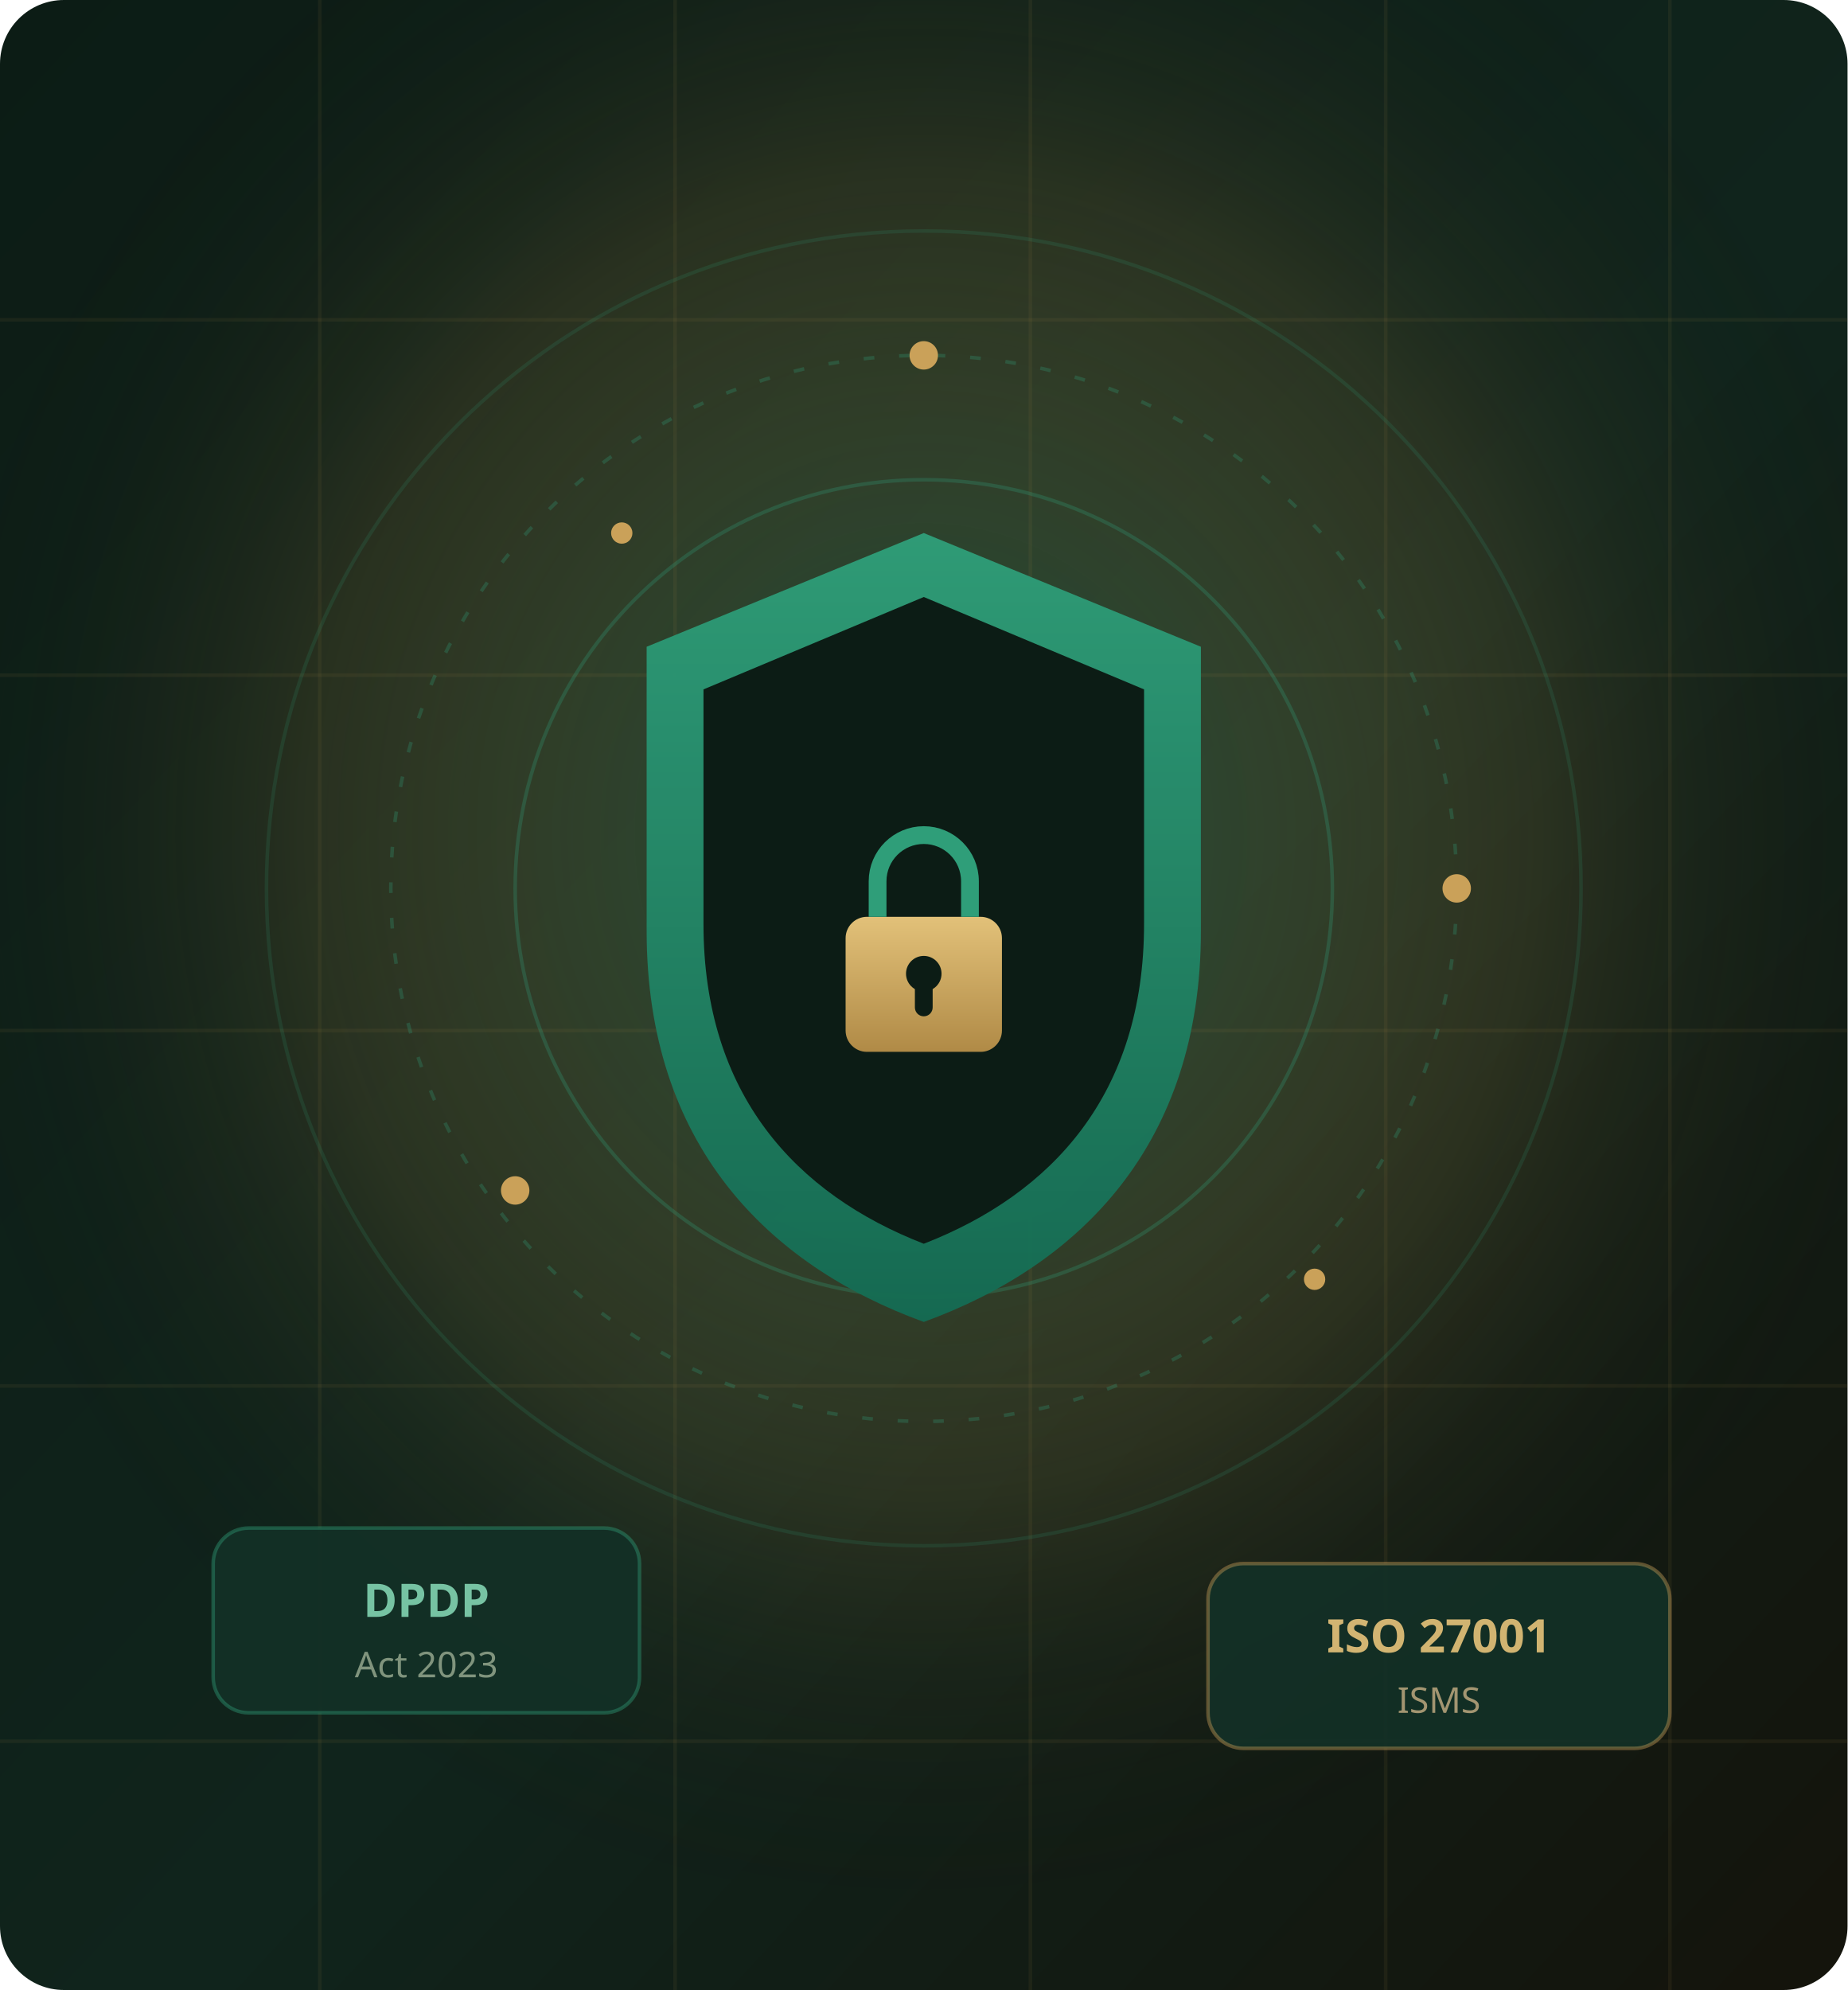
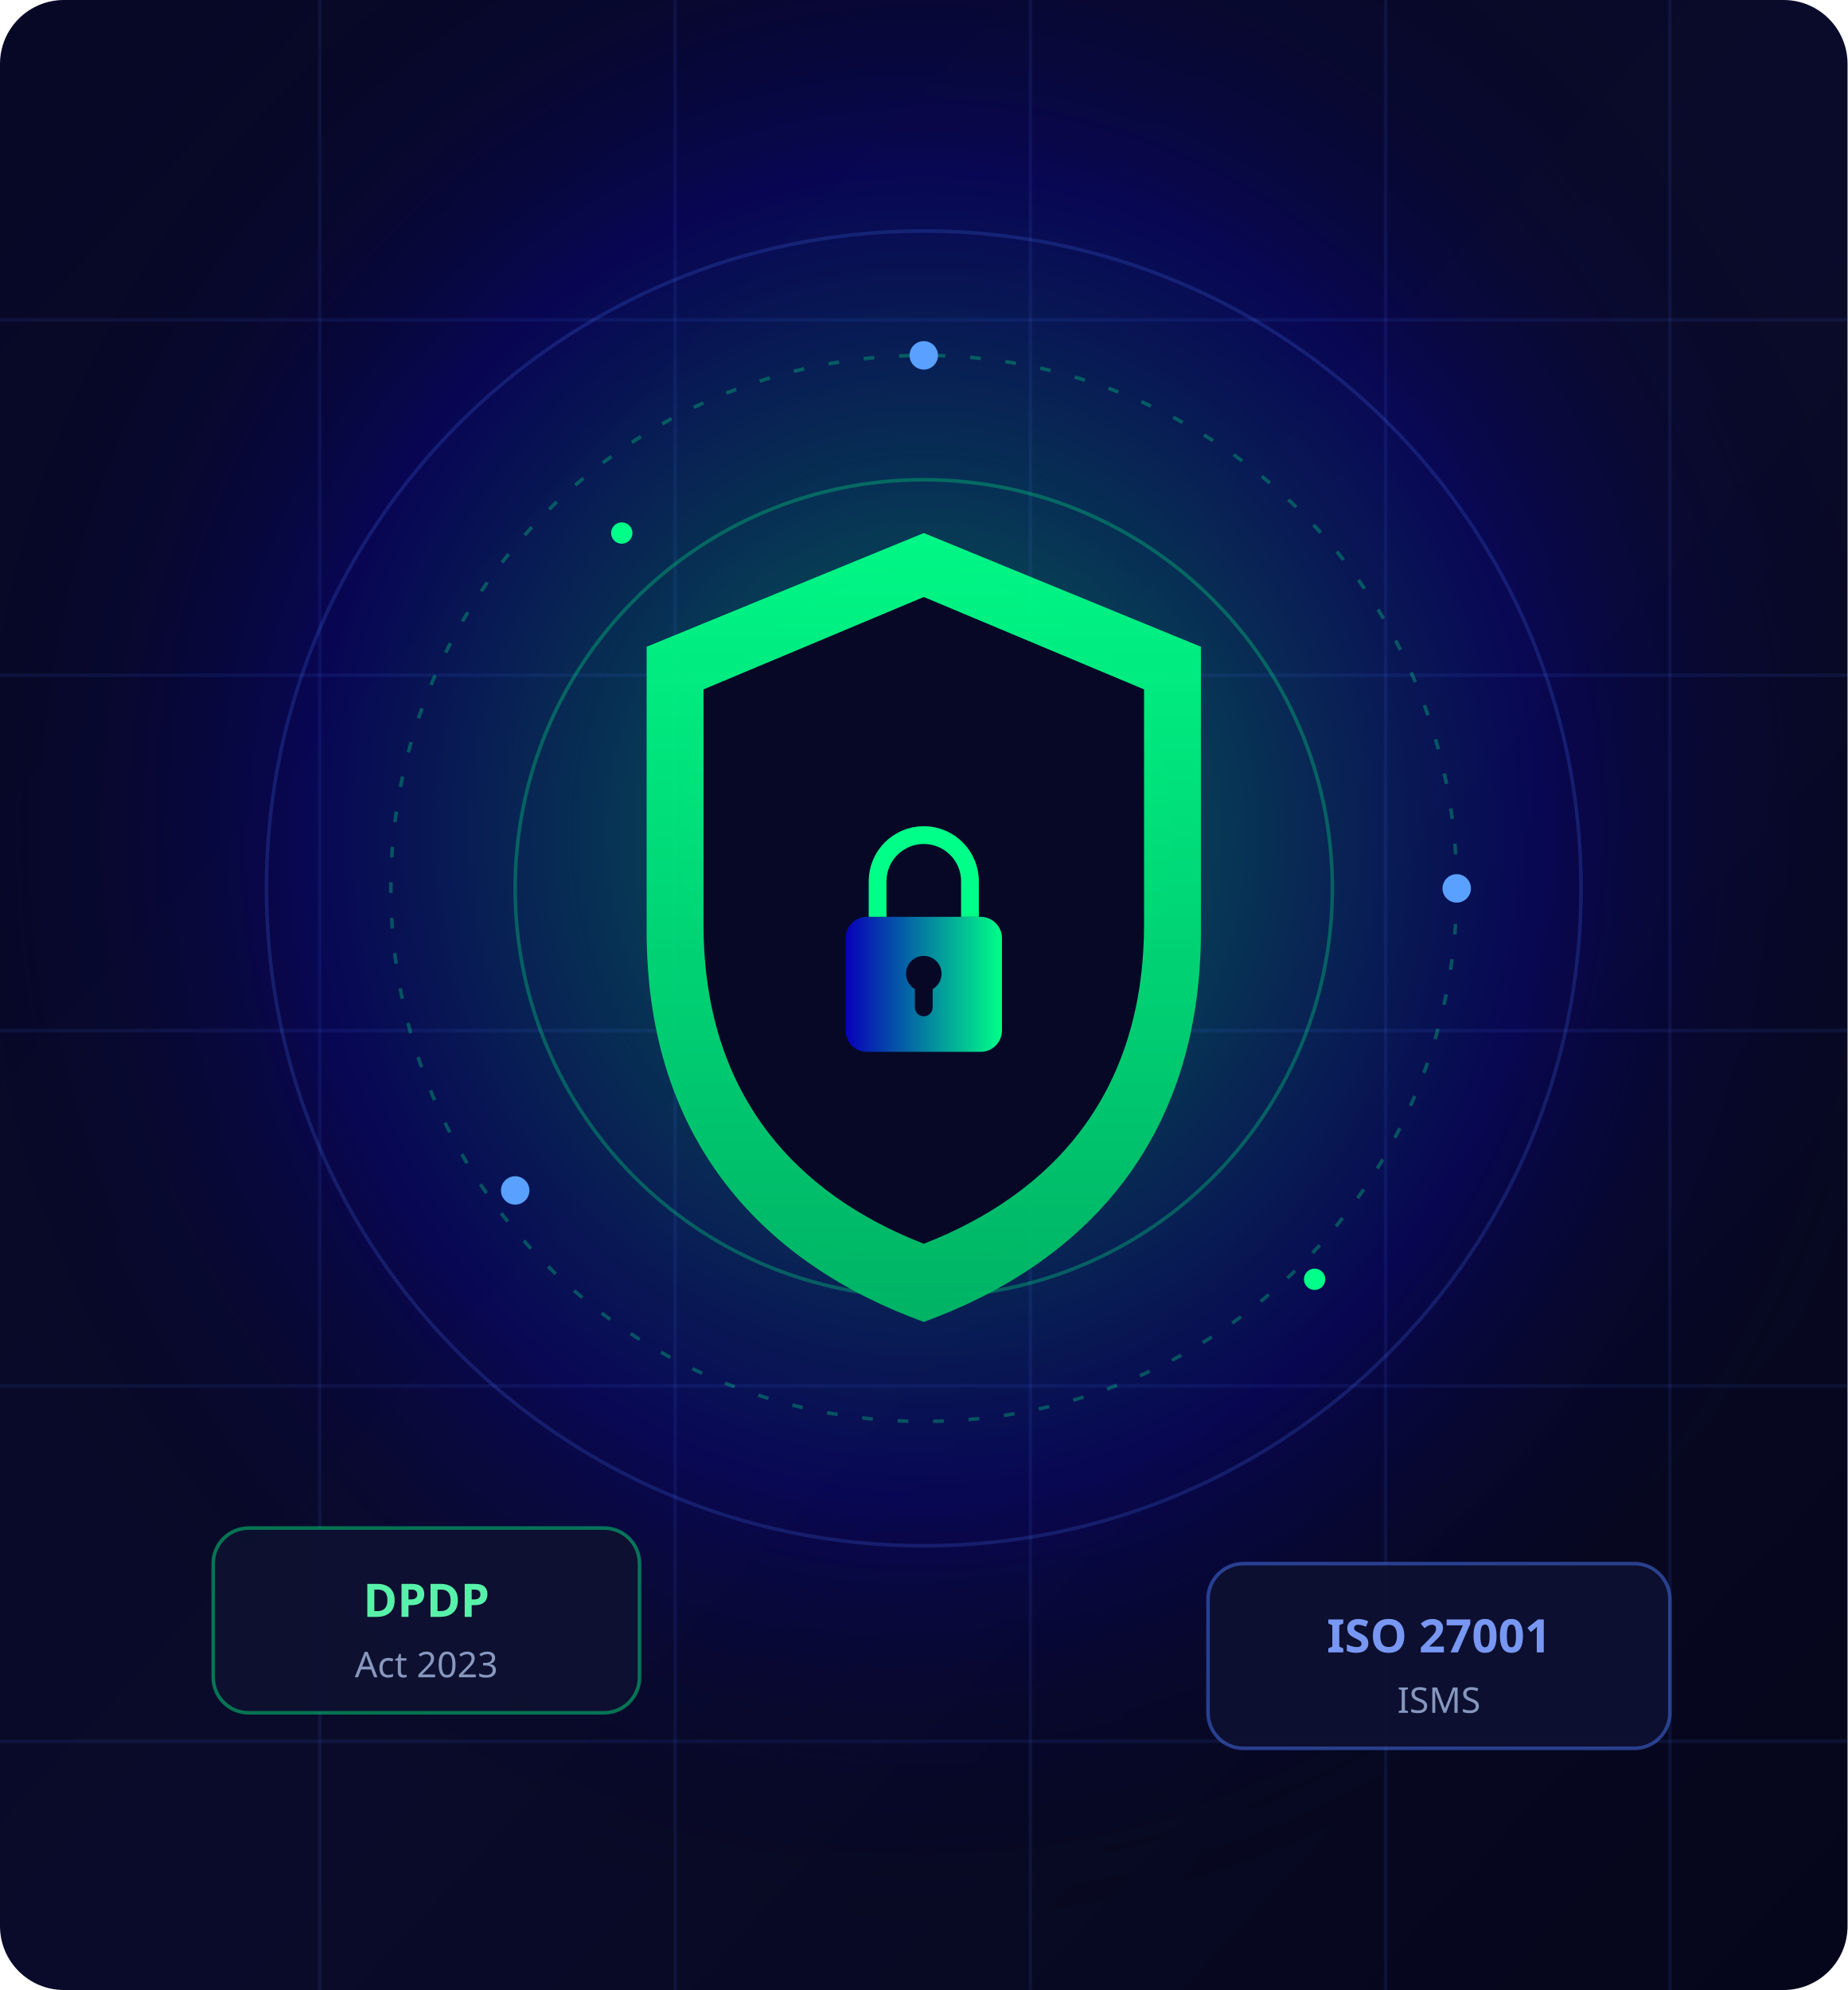
<svg xmlns="http://www.w3.org/2000/svg" viewBox="0 0 520 560" width="520" height="560">
  <defs>
    <linearGradient id="bg" x1="0" y1="0" x2="1" y2="1">
-       <stop offset="0" stop-color="#0c1c15" />
-       <stop offset="0.55" stop-color="#10241c" />
-       <stop offset="1" stop-color="#14130b" />
+       <stop offset="0" stop-color="#070826" />
+       <stop offset="0.55" stop-color="#0a0b2a" />
+       <stop offset="1" stop-color="#05061a" />
    </linearGradient>
    <radialGradient id="glow" cx="0.5" cy="0.42" r="0.55">
-       <stop offset="0" stop-color="#1c6b52" stop-opacity="0.55" />
-       <stop offset="0.6" stop-color="#b08a46" stop-opacity="0.16" />
+       <stop offset="0" stop-color="#00ff88" stop-opacity="0.42" />
+       <stop offset="0.6" stop-color="#0700b8" stop-opacity="0.30" />
      <stop offset="1" stop-color="#000" stop-opacity="0" />
    </radialGradient>
    <linearGradient id="shieldg" x1="0" y1="0" x2="0" y2="1">
-       <stop offset="0" stop-color="#2f9e79" />
-       <stop offset="1" stop-color="#146b52" />
+       <stop offset="0" stop-color="#00ff88" />
+       <stop offset="1" stop-color="#00b866" />
    </linearGradient>
-     <linearGradient id="goldg" x1="0" y1="0" x2="0" y2="1">
-       <stop offset="0" stop-color="#e2c179" />
-       <stop offset="1" stop-color="#b08a46" />
+     <linearGradient id="brandg" x1="0" y1="0" x2="1" y2="0">
+       <stop offset="0" stop-color="#0700b8" />
+       <stop offset="1" stop-color="#00ff88" />
    </linearGradient>
  </defs>
  <rect width="520" height="560" rx="18" fill="url(#bg)" />
  <rect width="520" height="560" rx="18" fill="url(#glow)" />
-   <g stroke="#b08a46" stroke-opacity="0.09" stroke-width="1">
+   <g stroke="#4d7bff" stroke-opacity="0.10" stroke-width="1">
    <path d="M0 90 H520 M0 190 H520 M0 290 H520 M0 390 H520 M0 490 H520" />
    <path d="M90 0 V560 M190 0 V560 M290 0 V560 M390 0 V560 M470 0 V560" />
  </g>
-   <g fill="none" stroke="#2f9e79" stroke-opacity="0.28">
+   <g fill="none" stroke="#00ff88" stroke-opacity="0.28">
    <circle cx="260" cy="250" r="150" stroke-dasharray="3 7" />
    <circle cx="260" cy="250" r="115" />
-     <circle cx="260" cy="250" r="185" stroke-opacity="0.16" />
+     <circle cx="260" cy="250" r="185" stroke="#4d7bff" stroke-opacity="0.20" />
  </g>
-   <g fill="#caa159">
+   <g fill="#5aa0ff">
    <circle cx="260" cy="100" r="4" />
    <circle cx="410" cy="250" r="4" />
    <circle cx="145" cy="335" r="4" />
-     <circle cx="370" cy="360" r="3" />
-     <circle cx="175" cy="150" r="3" />
+     <circle cx="370" cy="360" r="3" fill="#00ff88" />
+     <circle cx="175" cy="150" r="3" fill="#00ff88" />
  </g>
  <path d="M260 150 L338 182 V262 C338 322 304 356 260 372 C216 356 182 322 182 262 V182 Z" fill="url(#shieldg)" opacity="0.96" />
-   <path d="M260 168 L322 194 V260 C322 308 296 336 260 350 C224 336 198 308 198 260 V194 Z" fill="#0c1c15" />
-   <rect x="238" y="258" width="44" height="38" rx="6" fill="url(#goldg)" />
-   <path d="M247 258 v-10 a13 13 0 0 1 26 0 v10" fill="none" stroke="#2f9e79" stroke-width="5" />
-   <circle cx="260" cy="274" r="5" fill="#0c1c15" />
-   <rect x="257.5" y="274" width="5" height="12" rx="2.5" fill="#0c1c15" />
-   <g opacity="0.92">
-     <rect x="60" y="430" width="120" height="52" rx="10" fill="#123026" stroke="#2f9e79" stroke-opacity="0.45" />
-     <text x="120" y="455" text-anchor="middle" fill="#7fd0af" font-family="Poppins, sans-serif" font-size="13" font-weight="600">DPDP</text>
-     <text x="120" y="472" text-anchor="middle" fill="#8a9d86" font-family="Poppins, sans-serif" font-size="10">Act 2023</text>
+   <path d="M260 168 L322 194 V260 C322 308 296 336 260 350 C224 336 198 308 198 260 V194 Z" fill="#070826" />
+   <rect x="238" y="258" width="44" height="38" rx="6" fill="url(#brandg)" />
+   <path d="M247 258 v-10 a13 13 0 0 1 26 0 v10" fill="none" stroke="#00ff88" stroke-width="5" />
+   <circle cx="260" cy="274" r="5" fill="#070826" />
+   <rect x="257.5" y="274" width="5" height="12" rx="2.5" fill="#070826" />
+   <g opacity="0.94">
+     <rect x="60" y="430" width="120" height="52" rx="10" fill="#0d1030" stroke="#00ff88" stroke-opacity="0.45" />
+     <text x="120" y="455" text-anchor="middle" fill="#5cffb0" font-family="Poppins, sans-serif" font-size="13" font-weight="600">DPDP</text>
+     <text x="120" y="472" text-anchor="middle" fill="#8ea0c8" font-family="Poppins, sans-serif" font-size="10">Act 2023</text>
  </g>
-   <g opacity="0.92">
-     <rect x="340" y="440" width="130" height="52" rx="10" fill="#123026" stroke="#caa159" stroke-opacity="0.45" />
-     <text x="405" y="465" text-anchor="middle" fill="#e2c179" font-family="Poppins, sans-serif" font-size="13" font-weight="600">ISO 27001</text>
-     <text x="405" y="482" text-anchor="middle" fill="#b0a079" font-family="Poppins, sans-serif" font-size="10">ISMS</text>
+   <g opacity="0.94">
+     <rect x="340" y="440" width="130" height="52" rx="10" fill="#0d1030" stroke="#4d7bff" stroke-opacity="0.5" />
+     <text x="405" y="465" text-anchor="middle" fill="#7fa0ff" font-family="Poppins, sans-serif" font-size="13" font-weight="600">ISO 27001</text>
+     <text x="405" y="482" text-anchor="middle" fill="#8ea0c8" font-family="Poppins, sans-serif" font-size="10">ISMS</text>
  </g>
</svg>
